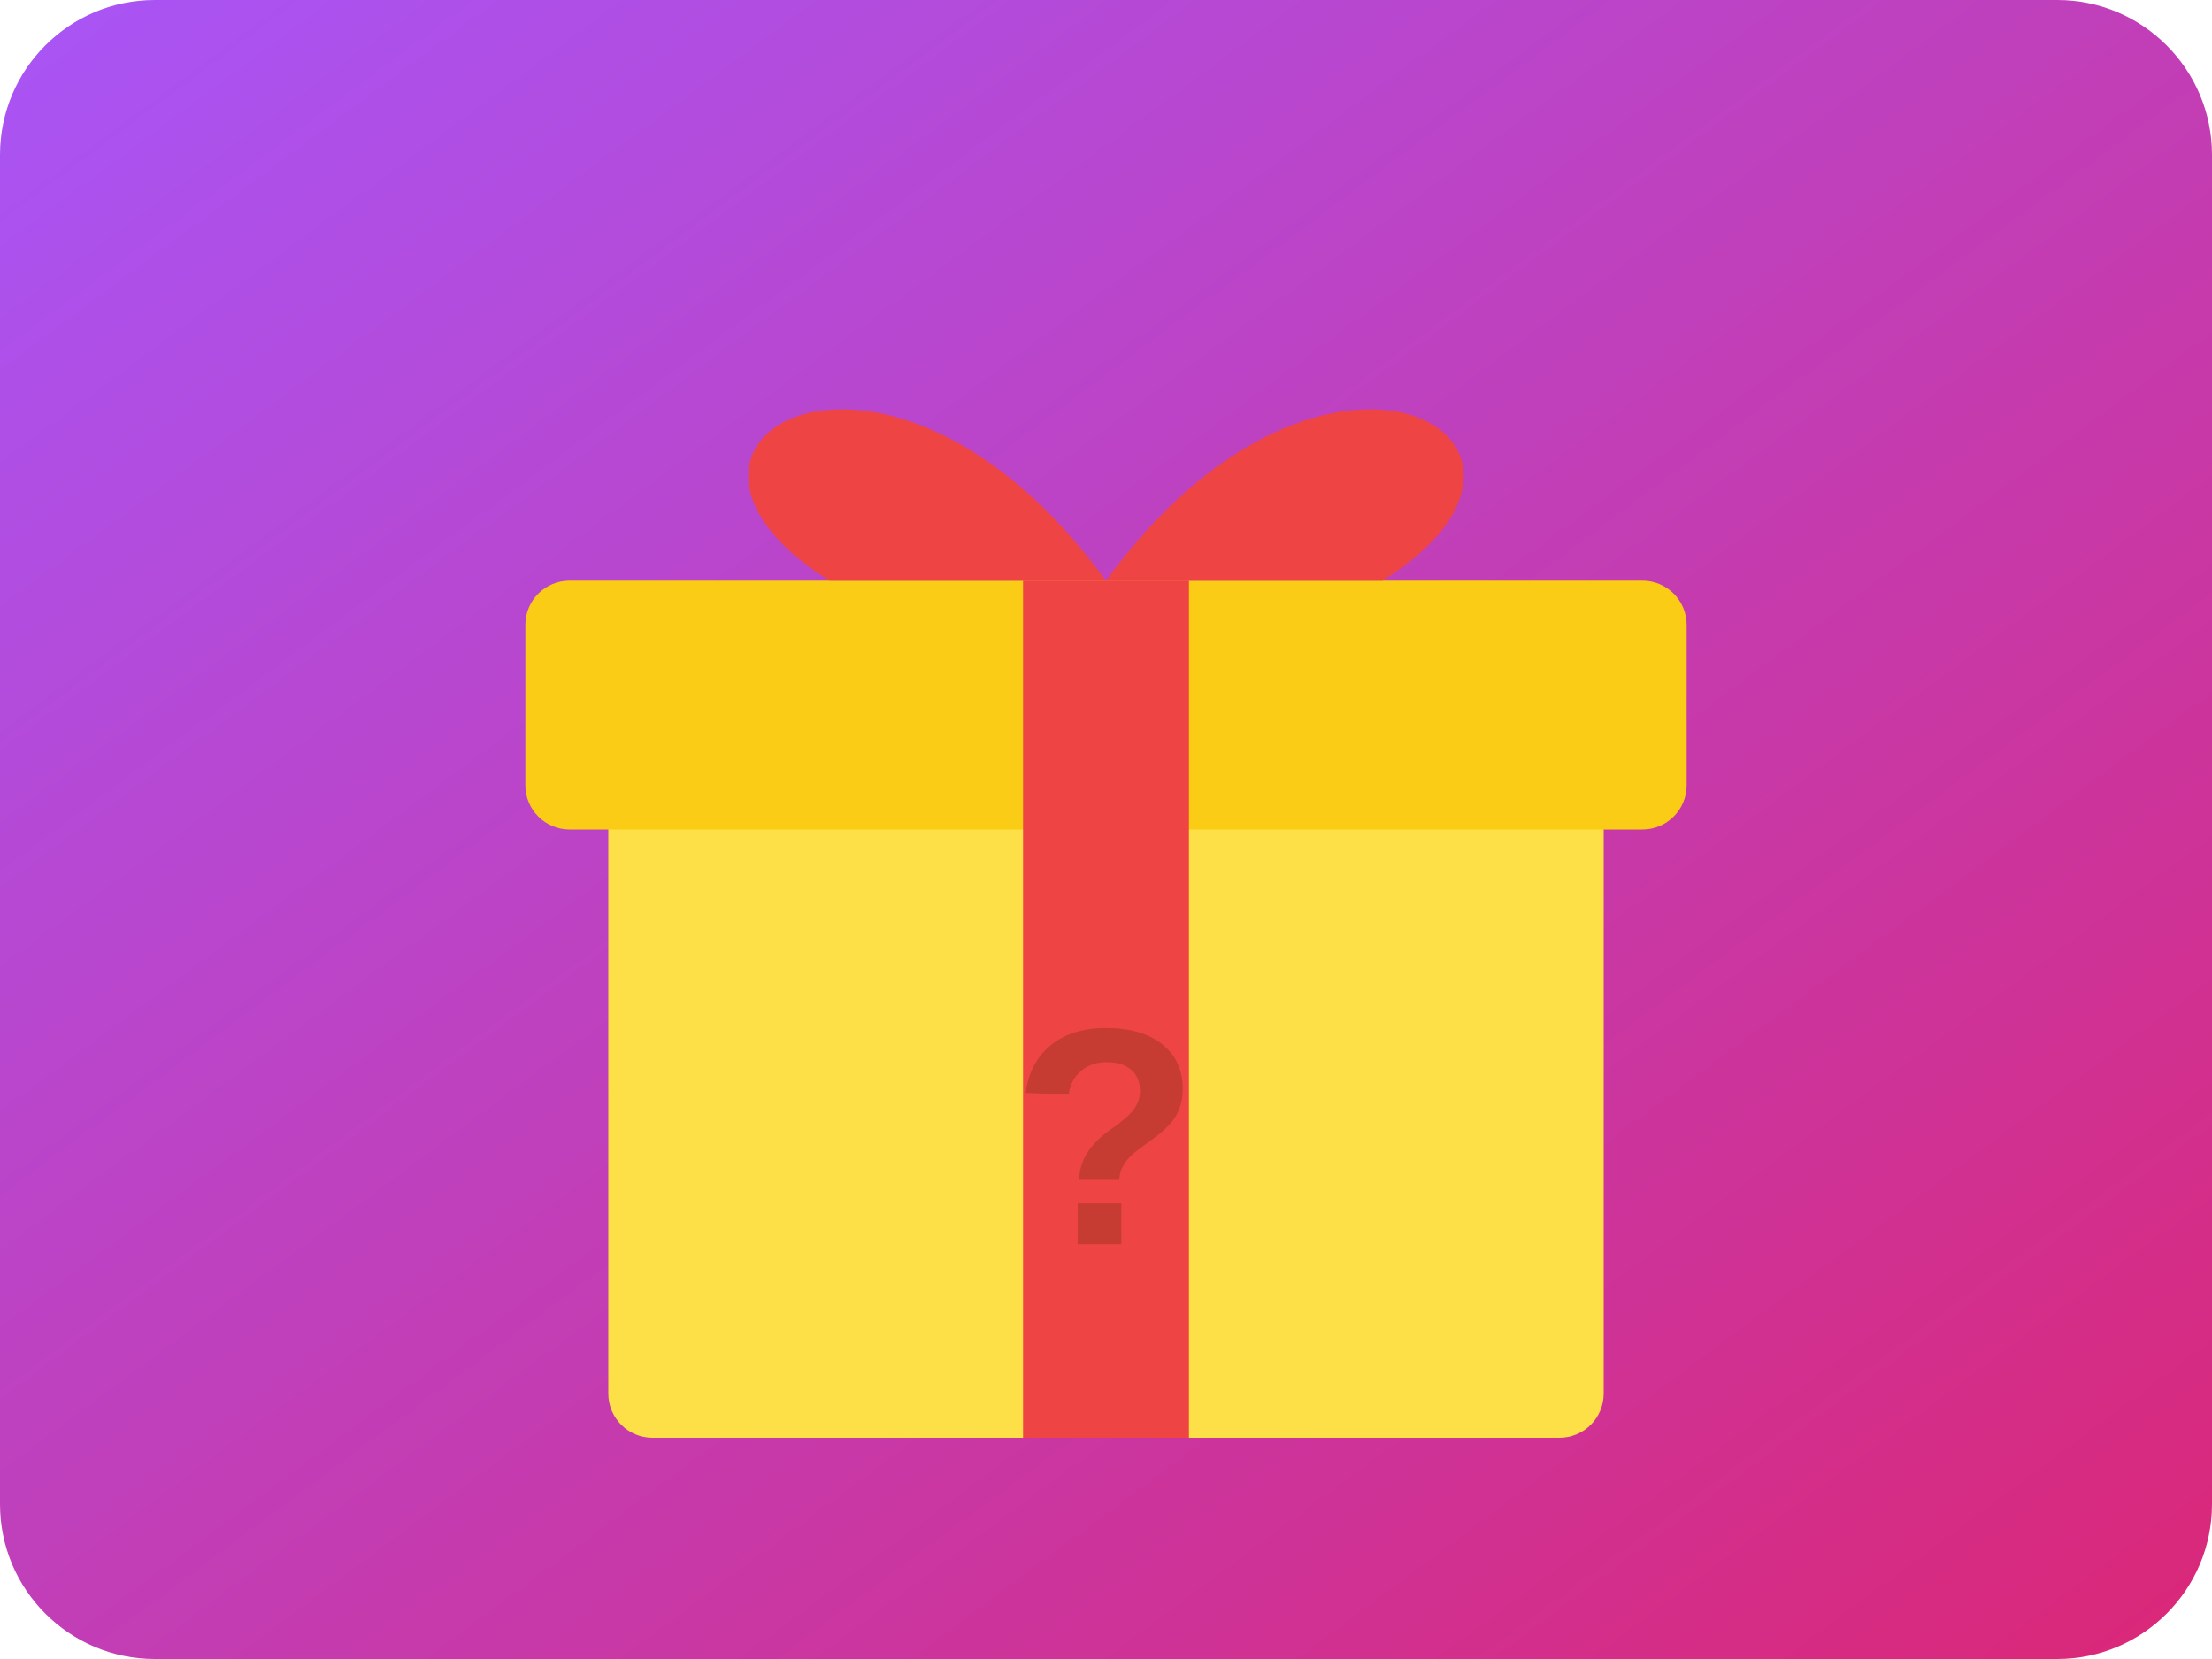
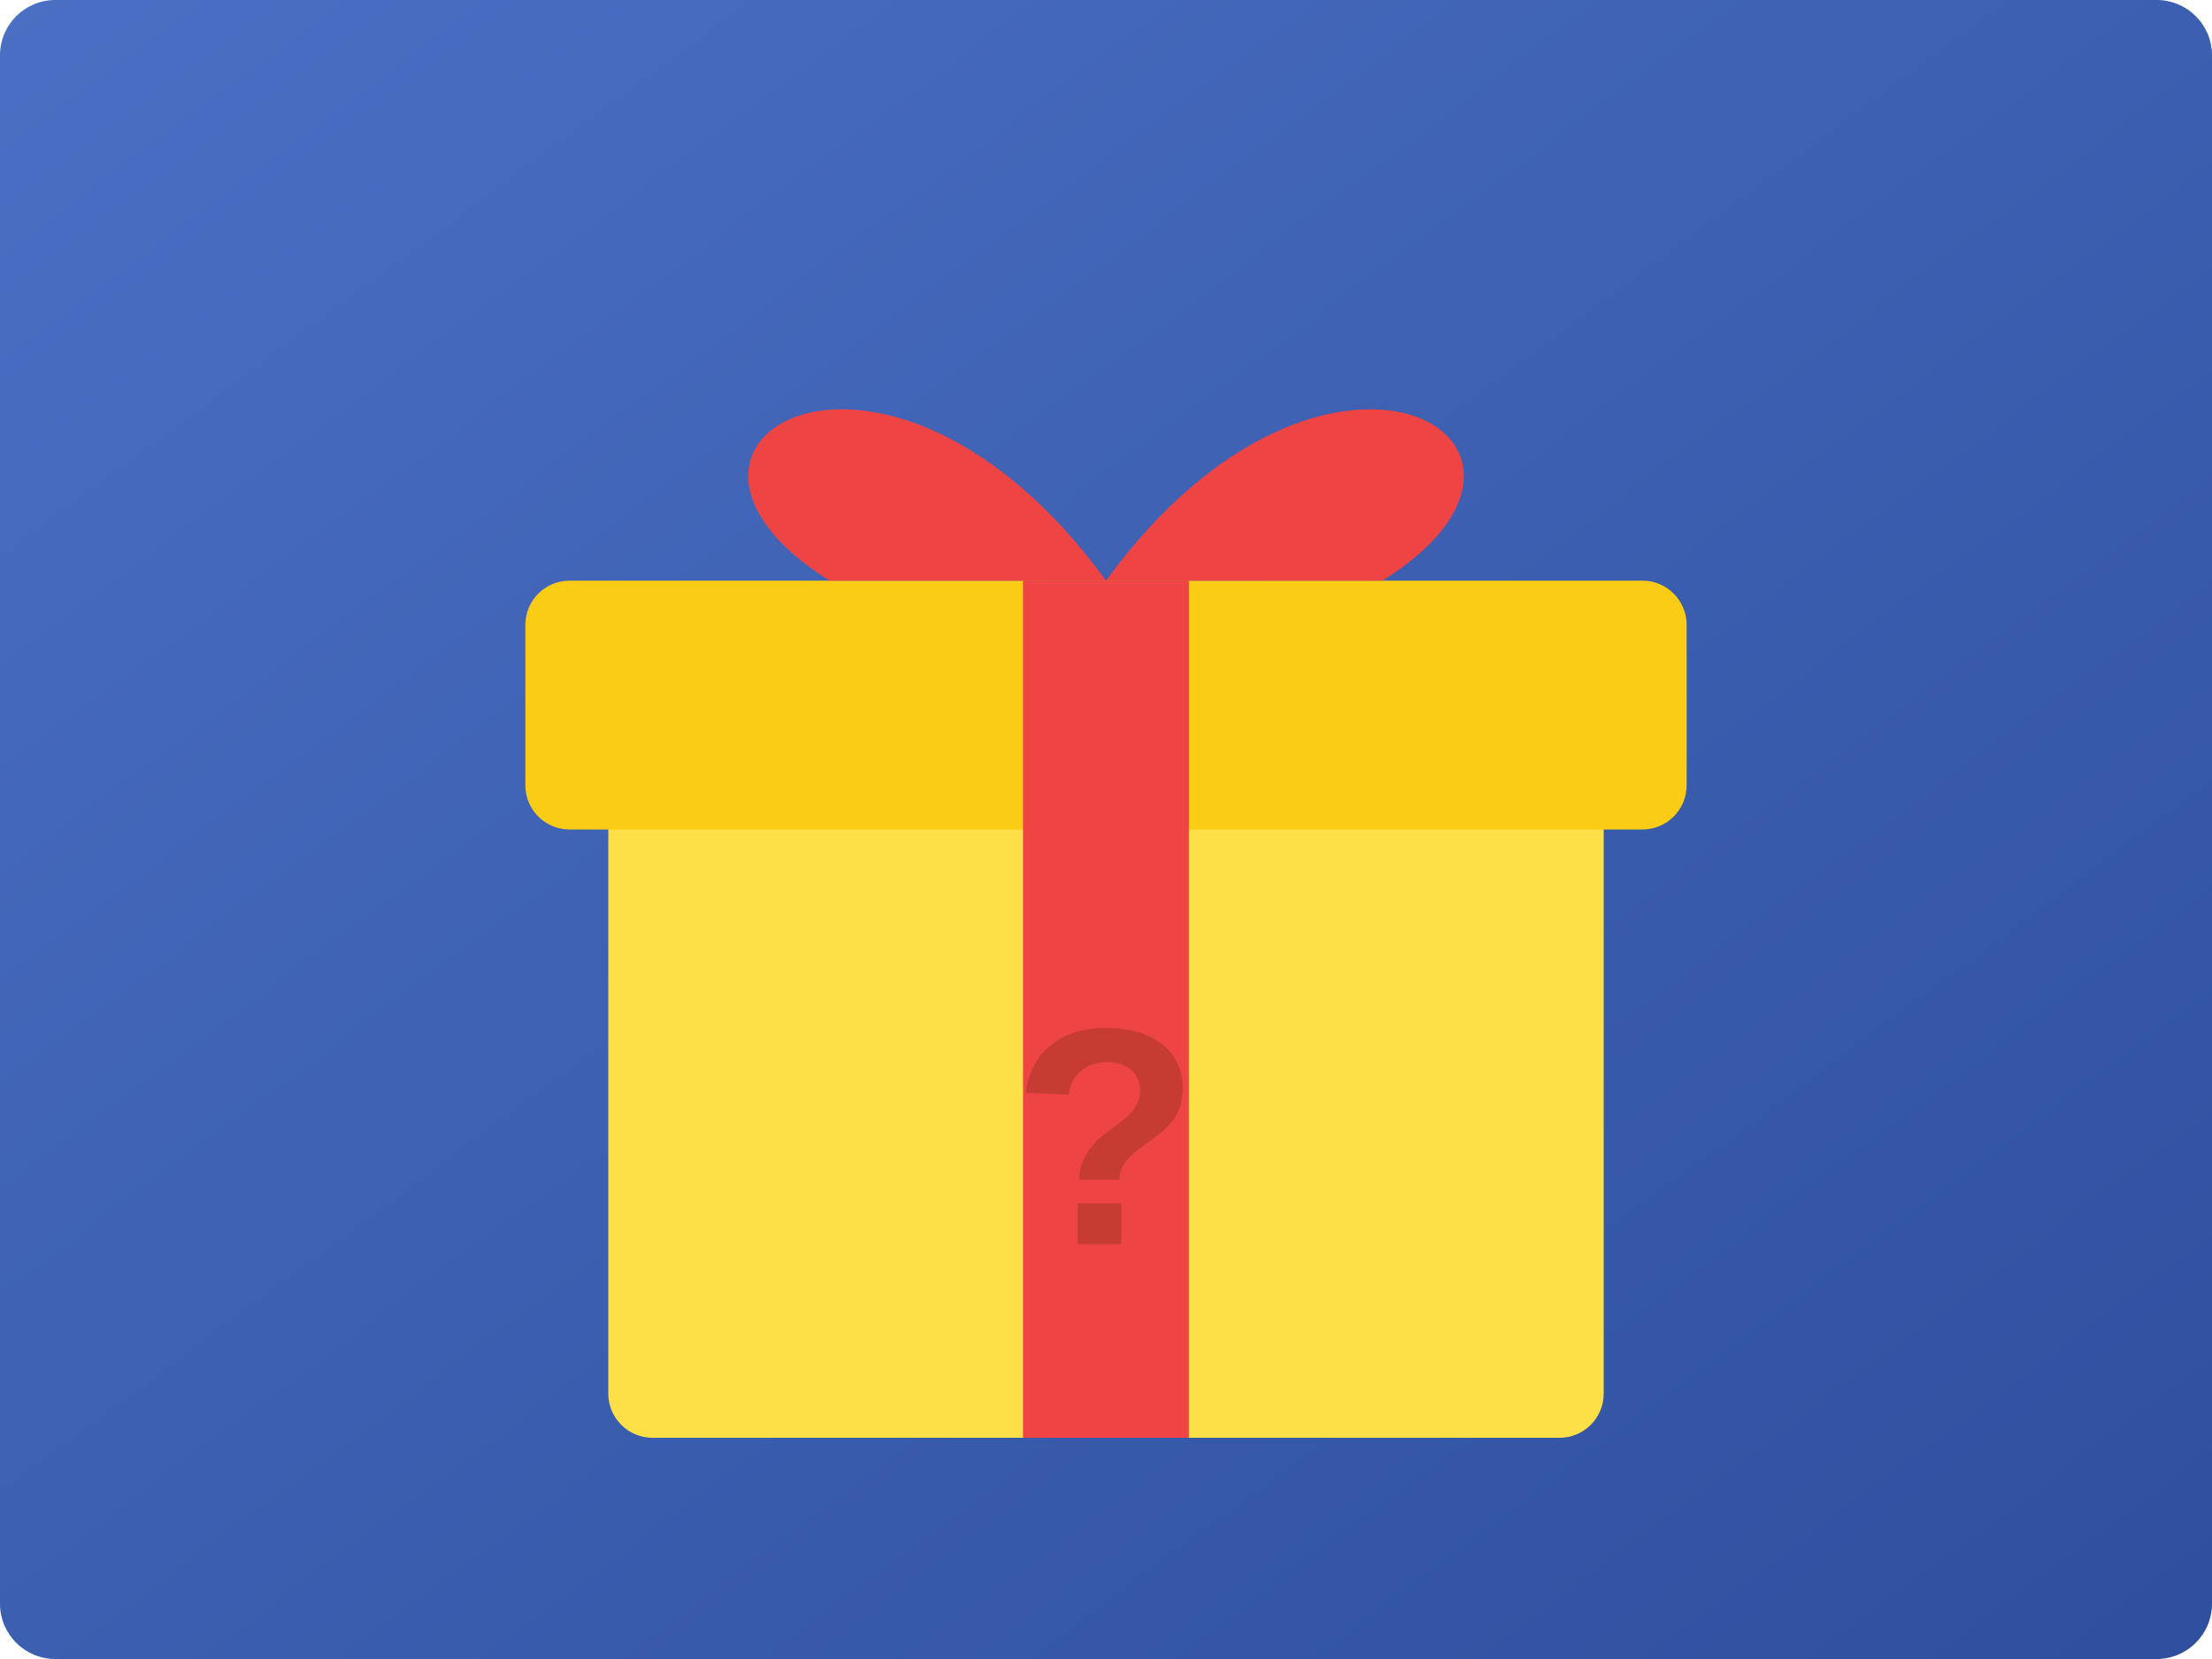
<svg xmlns="http://www.w3.org/2000/svg" viewBox="0 0 400 300">
  <defs>
    <linearGradient id="g" x1="0" y1="0" x2="1" y2="1">
-       <stop offset="0" stop-color="#a855f7" />
-       <stop offset="1" stop-color="#db2777" />
+       <stop offset="0" stop-color="#4a6fc4" />
+       <stop offset="1" stop-color="#2f4f9e" />
    </linearGradient>
  </defs>
-   <rect width="400" height="300" rx="28" fill="url(#g)" />
+   <rect width="400" height="300" rx="10" fill="url(#g)" />
  <rect x="110" y="140" width="180" height="120" rx="8" fill="#fde047" />
  <rect x="95" y="105" width="210" height="45" rx="8" fill="#facc15" />
  <rect x="185" y="105" width="30" height="155" fill="#ef4444" />
  <path d="M200 105 C160 50 110 80 150 105 Z M200 105 C240 50 290 80 250 105 Z" fill="#ef4444" />
  <text x="200" y="225" font-family="Arial, sans-serif" font-size="56" font-weight="900" fill="#7c2d12" text-anchor="middle" opacity=".35">?</text>
</svg>
